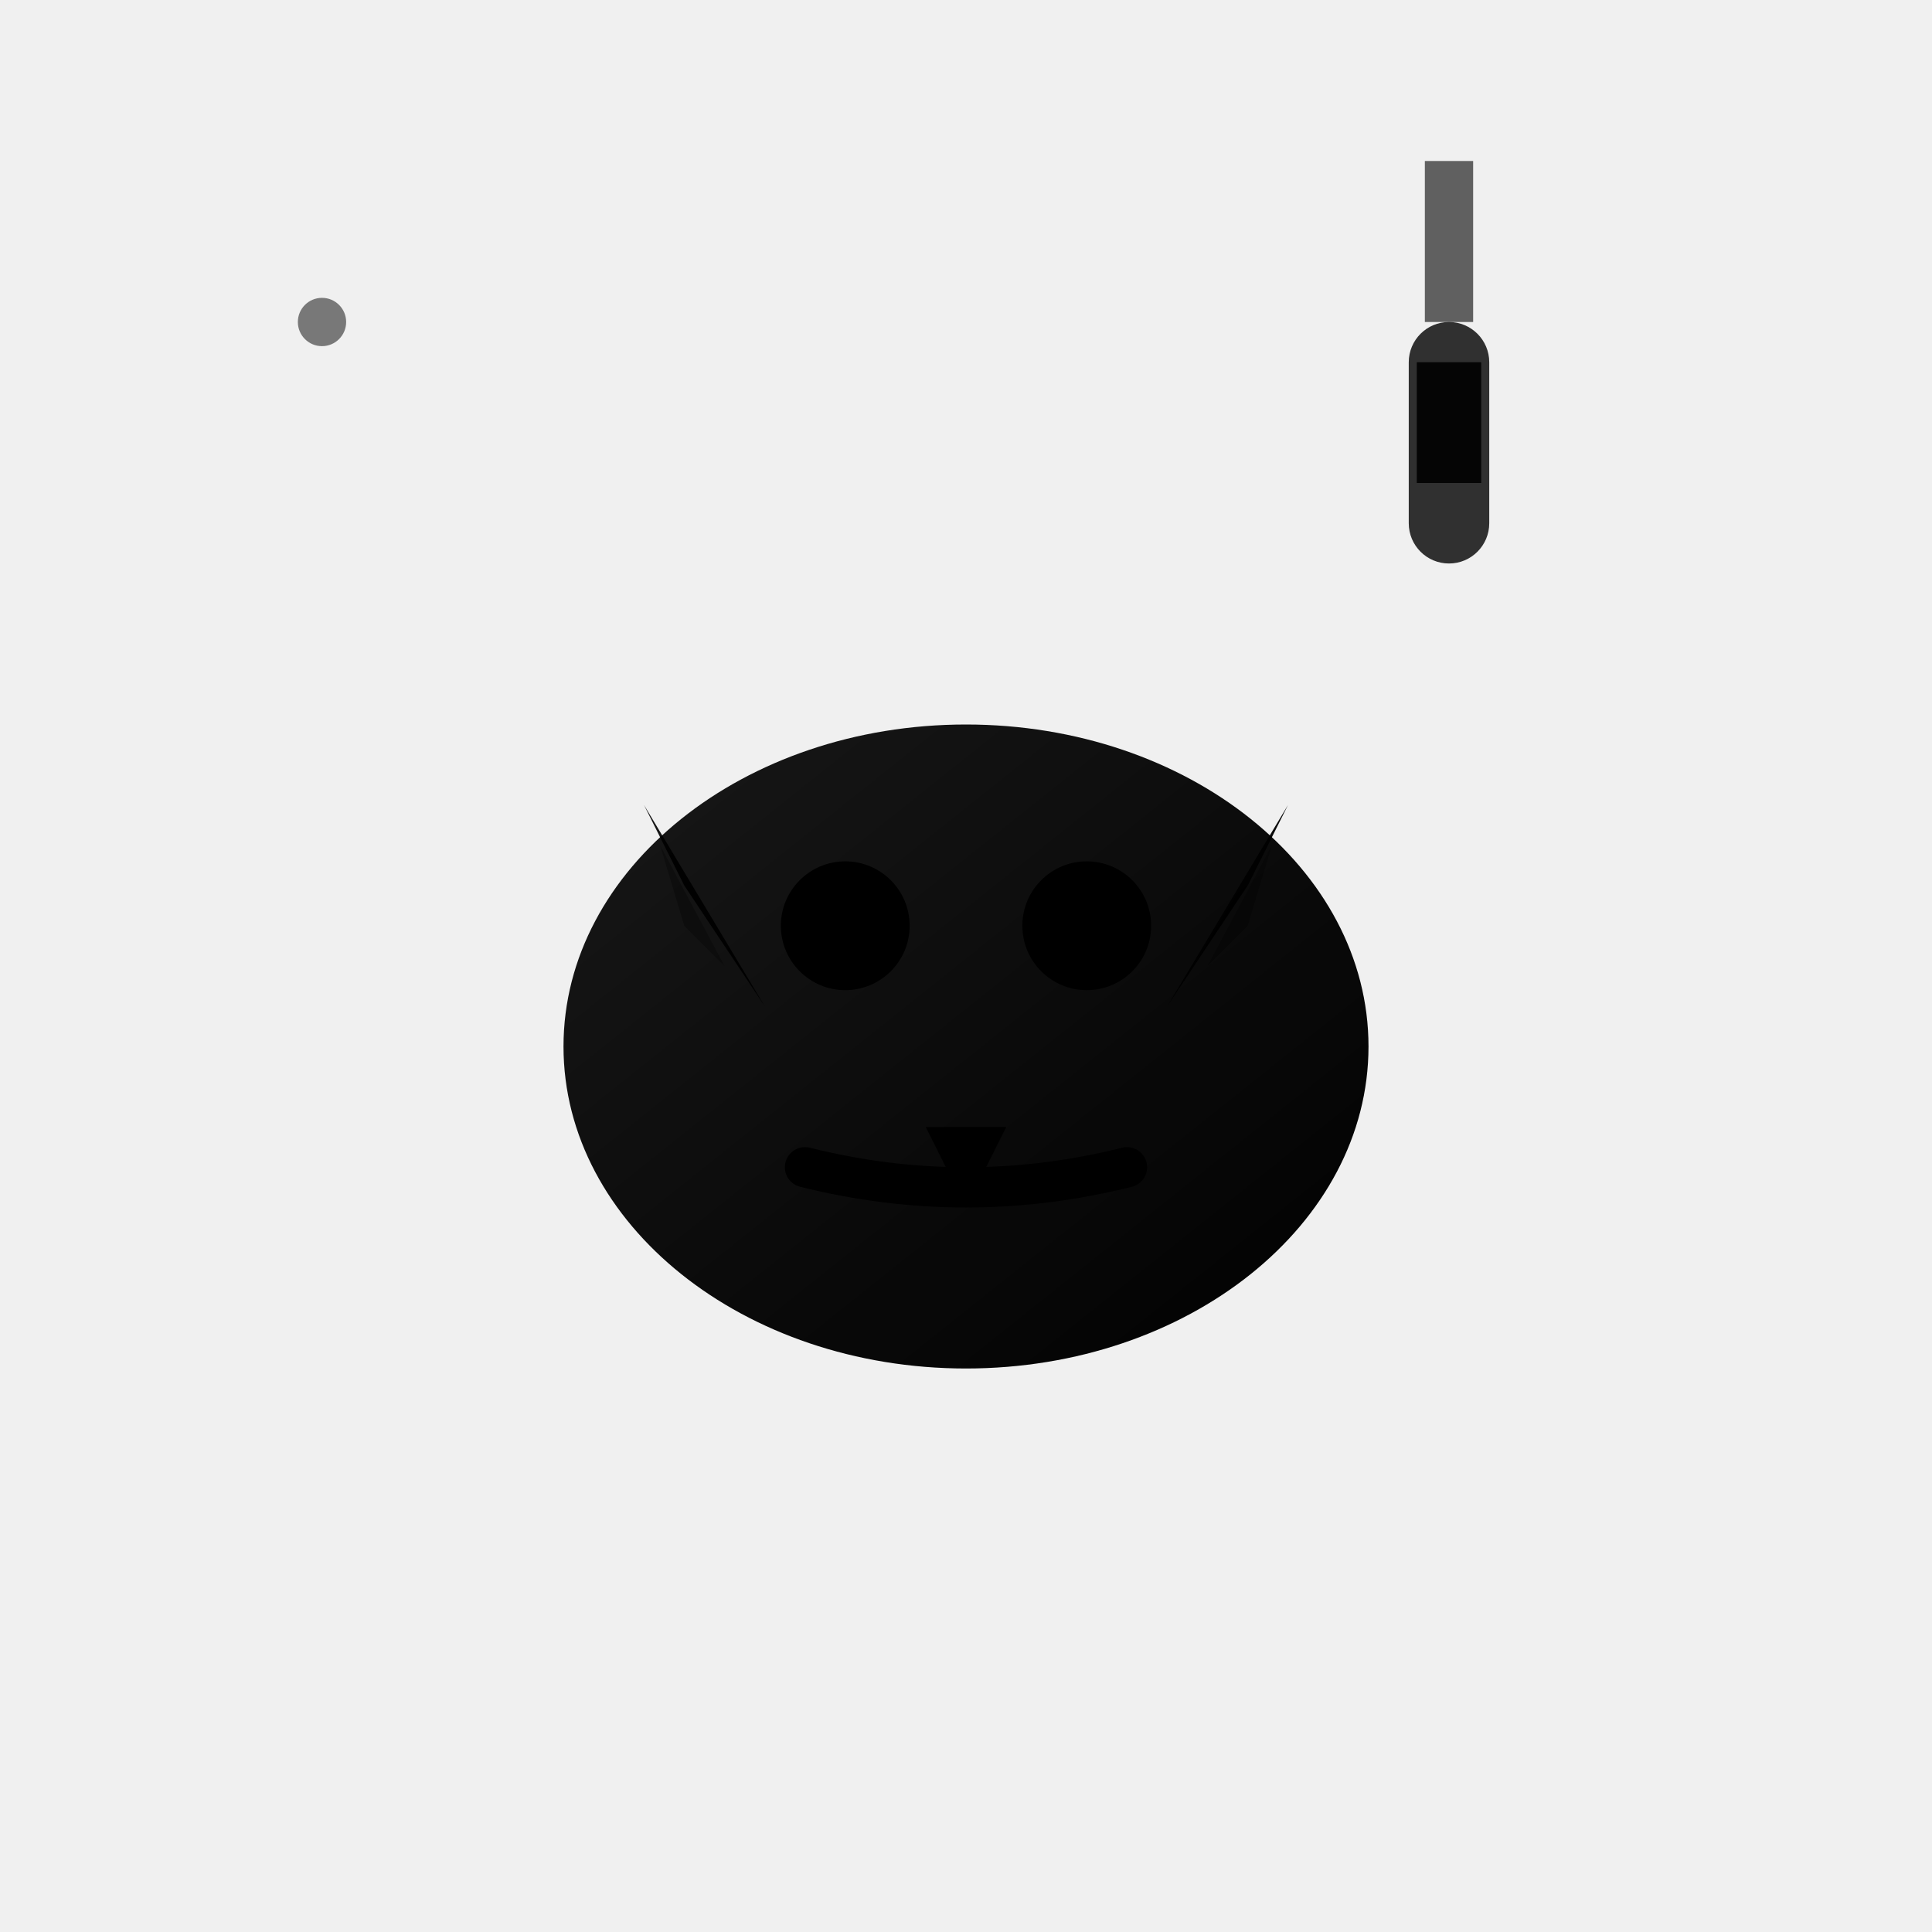
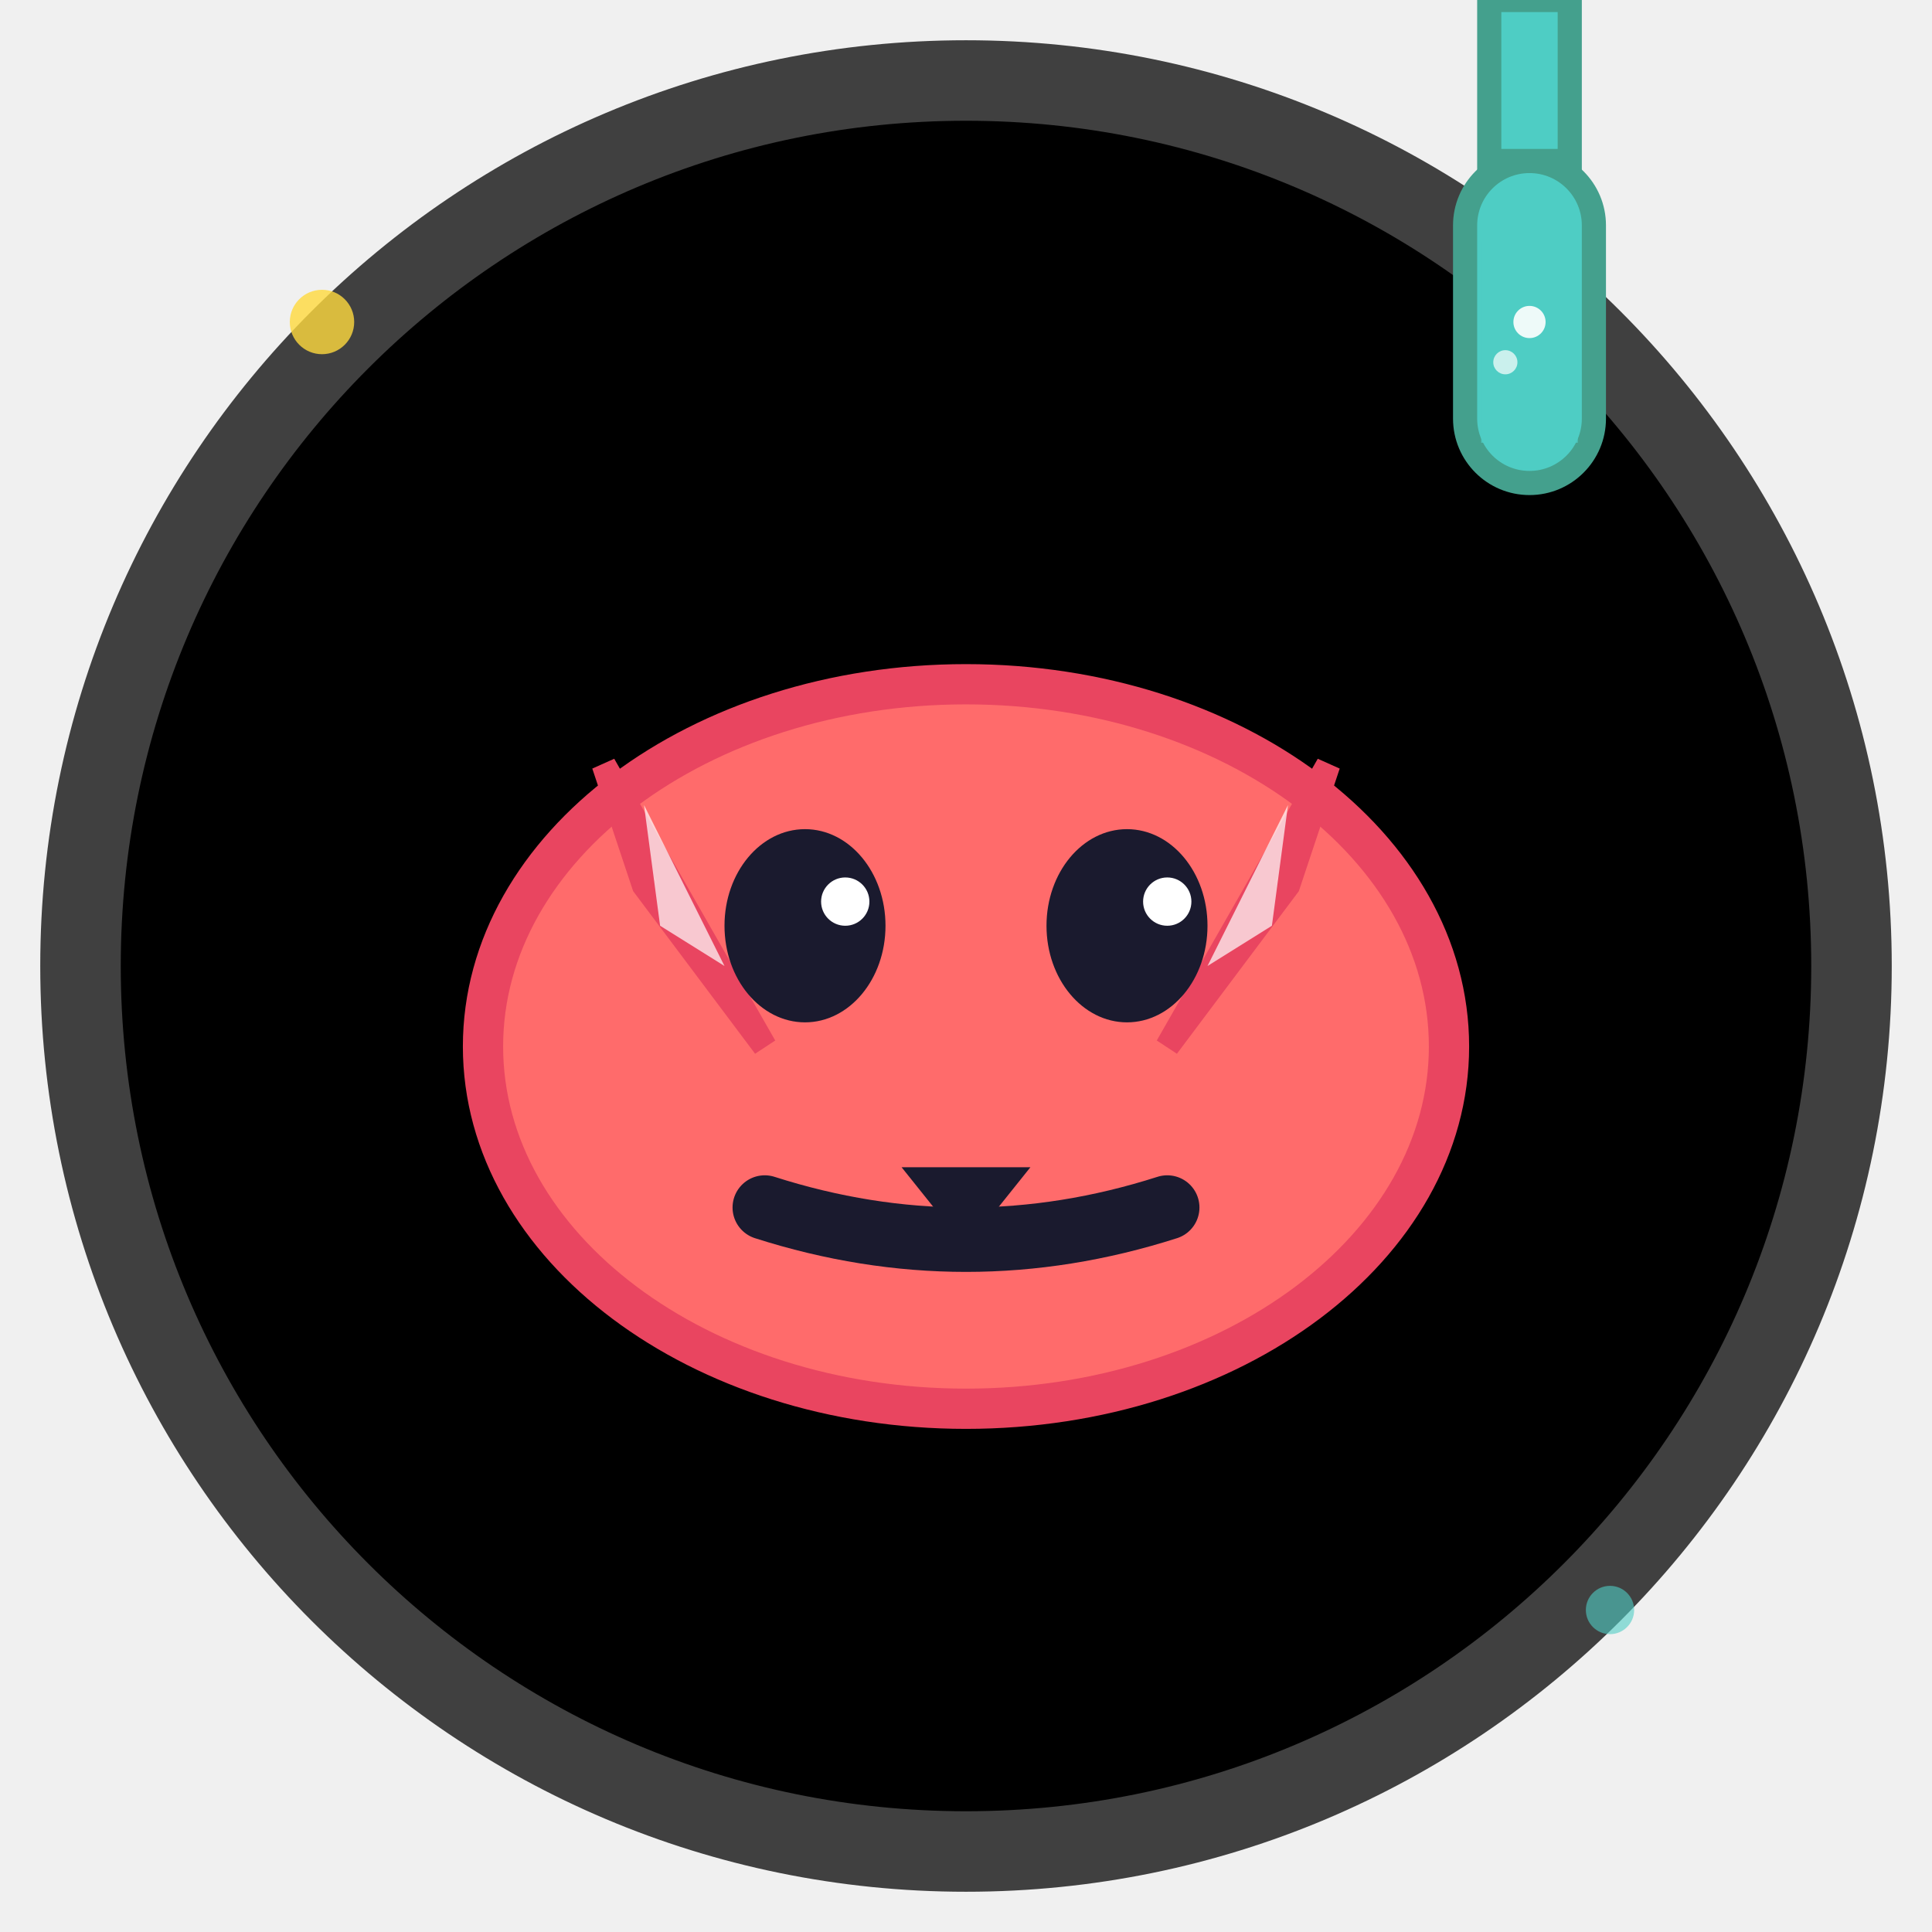
<svg xmlns="http://www.w3.org/2000/svg" viewBox="0 0 24 24">
-   <defs>
-     <linearGradient id="foxGrad" x1="0%" y1="0%" x2="100%" y2="100%">
-       <stop offset="0%" style="stop-color:currentColor;stop-opacity:0.9" />
-       <stop offset="100%" style="stop-color:currentColor;stop-opacity:1" />
-     </linearGradient>
-   </defs>
+   <circle cx="12" cy="12" r="11" fill="#000000" stroke="#404040" stroke-width="1" />
  <g transform="translate(12, 12)">
-     <ellipse cx="0" cy="1" rx="5" ry="4" fill="url(#foxGrad)" />
-     <polygon points="-4,-2 -2.5,0.5 -3.5,-1" fill="url(#foxGrad)" />
-     <polygon points="4,-2 2.5,0.5 3.5,-1" fill="url(#foxGrad)" />
-     <polygon points="-3.8,-1.5 -3,0 -3.5,-0.5" fill="currentColor" opacity="0.3" />
-     <polygon points="3.8,-1.5 3,0 3.5,-0.5" fill="currentColor" opacity="0.3" />
-     <circle cx="-1.5" cy="-0.5" r="0.8" fill="currentColor" />
-     <circle cx="1.5" cy="-0.5" r="0.8" fill="currentColor" />
-     <polygon points="-0.5,2 0.5,2 0,3" fill="currentColor" />
-     <path d="M-2,2.5 Q0,3 2,2.5" fill="none" stroke="currentColor" stroke-width="0.5" stroke-linecap="round" />
+     <ellipse cx="0" cy="1" rx="6" ry="4.5" fill="#ff6b6b" stroke="#e94560" stroke-width="0.5" />
+     <polygon points="-4.5,-2.5 -2.5,1 -4,-1" fill="#ff6b6b" stroke="#e94560" stroke-width="0.3" />
+     <polygon points="4.5,-2.5 2.5,1 4,-1" fill="#ff6b6b" stroke="#e94560" stroke-width="0.3" />
+     <polygon points="-4,-2 -3,0 -3.8,-0.5" fill="#ffffff" opacity="0.7" />
+     <polygon points="4,-2 3,0 3.8,-0.5" fill="#ffffff" opacity="0.7" />
+     <ellipse cx="-2" cy="-0.5" rx="1" ry="1.2" fill="#1a1a2e" />
+     <ellipse cx="2" cy="-0.5" rx="1" ry="1.2" fill="#1a1a2e" />
+     <circle cx="-1.5" cy="-0.8" r="0.3" fill="#ffffff" />
+     <circle cx="2.5" cy="-0.8" r="0.3" fill="#ffffff" />
+     <polygon points="-0.8,2.5 0.8,2.5 0,3.5" fill="#1a1a2e" />
+     <path d="M-2.5,3 Q0,3.8 2.5,3" fill="none" stroke="#1a1a2e" stroke-width="0.8" stroke-linecap="round" />
  </g>
-   <g transform="translate(18, 6)">
-     <rect x="-0.5" y="-2" width="1" height="3" rx="0.5" fill="currentColor" opacity="0.8" />
-     <rect x="-0.3" y="-4" width="0.6" height="2" fill="currentColor" opacity="0.6" />
-     <rect x="-0.4" y="-1.5" width="0.8" height="1.5" fill="currentColor" opacity="0.9" />
+   <g transform="translate(19, 5)">
+     <rect x="-0.8" y="-3" width="1.6" height="4" rx="0.8" fill="#4ecdc4" stroke="#44a08d" stroke-width="0.3" />
+     <rect x="-0.5" y="-5" width="1" height="2" fill="#4ecdc4" stroke="#44a08d" stroke-width="0.3" />
+     <rect x="-0.6" y="-2" width="1.2" height="2.5" fill="#4ecdc4" opacity="0.8" />
+     <circle cx="0" cy="-1" r="0.2" fill="#ffffff" opacity="0.9" />
+     <circle cx="-0.3" cy="-0.5" r="0.15" fill="#ffffff" opacity="0.7" />
  </g>
-   <circle cx="4" cy="4" r="0.3" fill="currentColor" opacity="0.5" />
+   <circle cx="4" cy="4" r="0.4" fill="#ffd93d" opacity="0.8" />
+   <circle cx="20" cy="20" r="0.3" fill="#4ecdc4" opacity="0.6" />
</svg>
